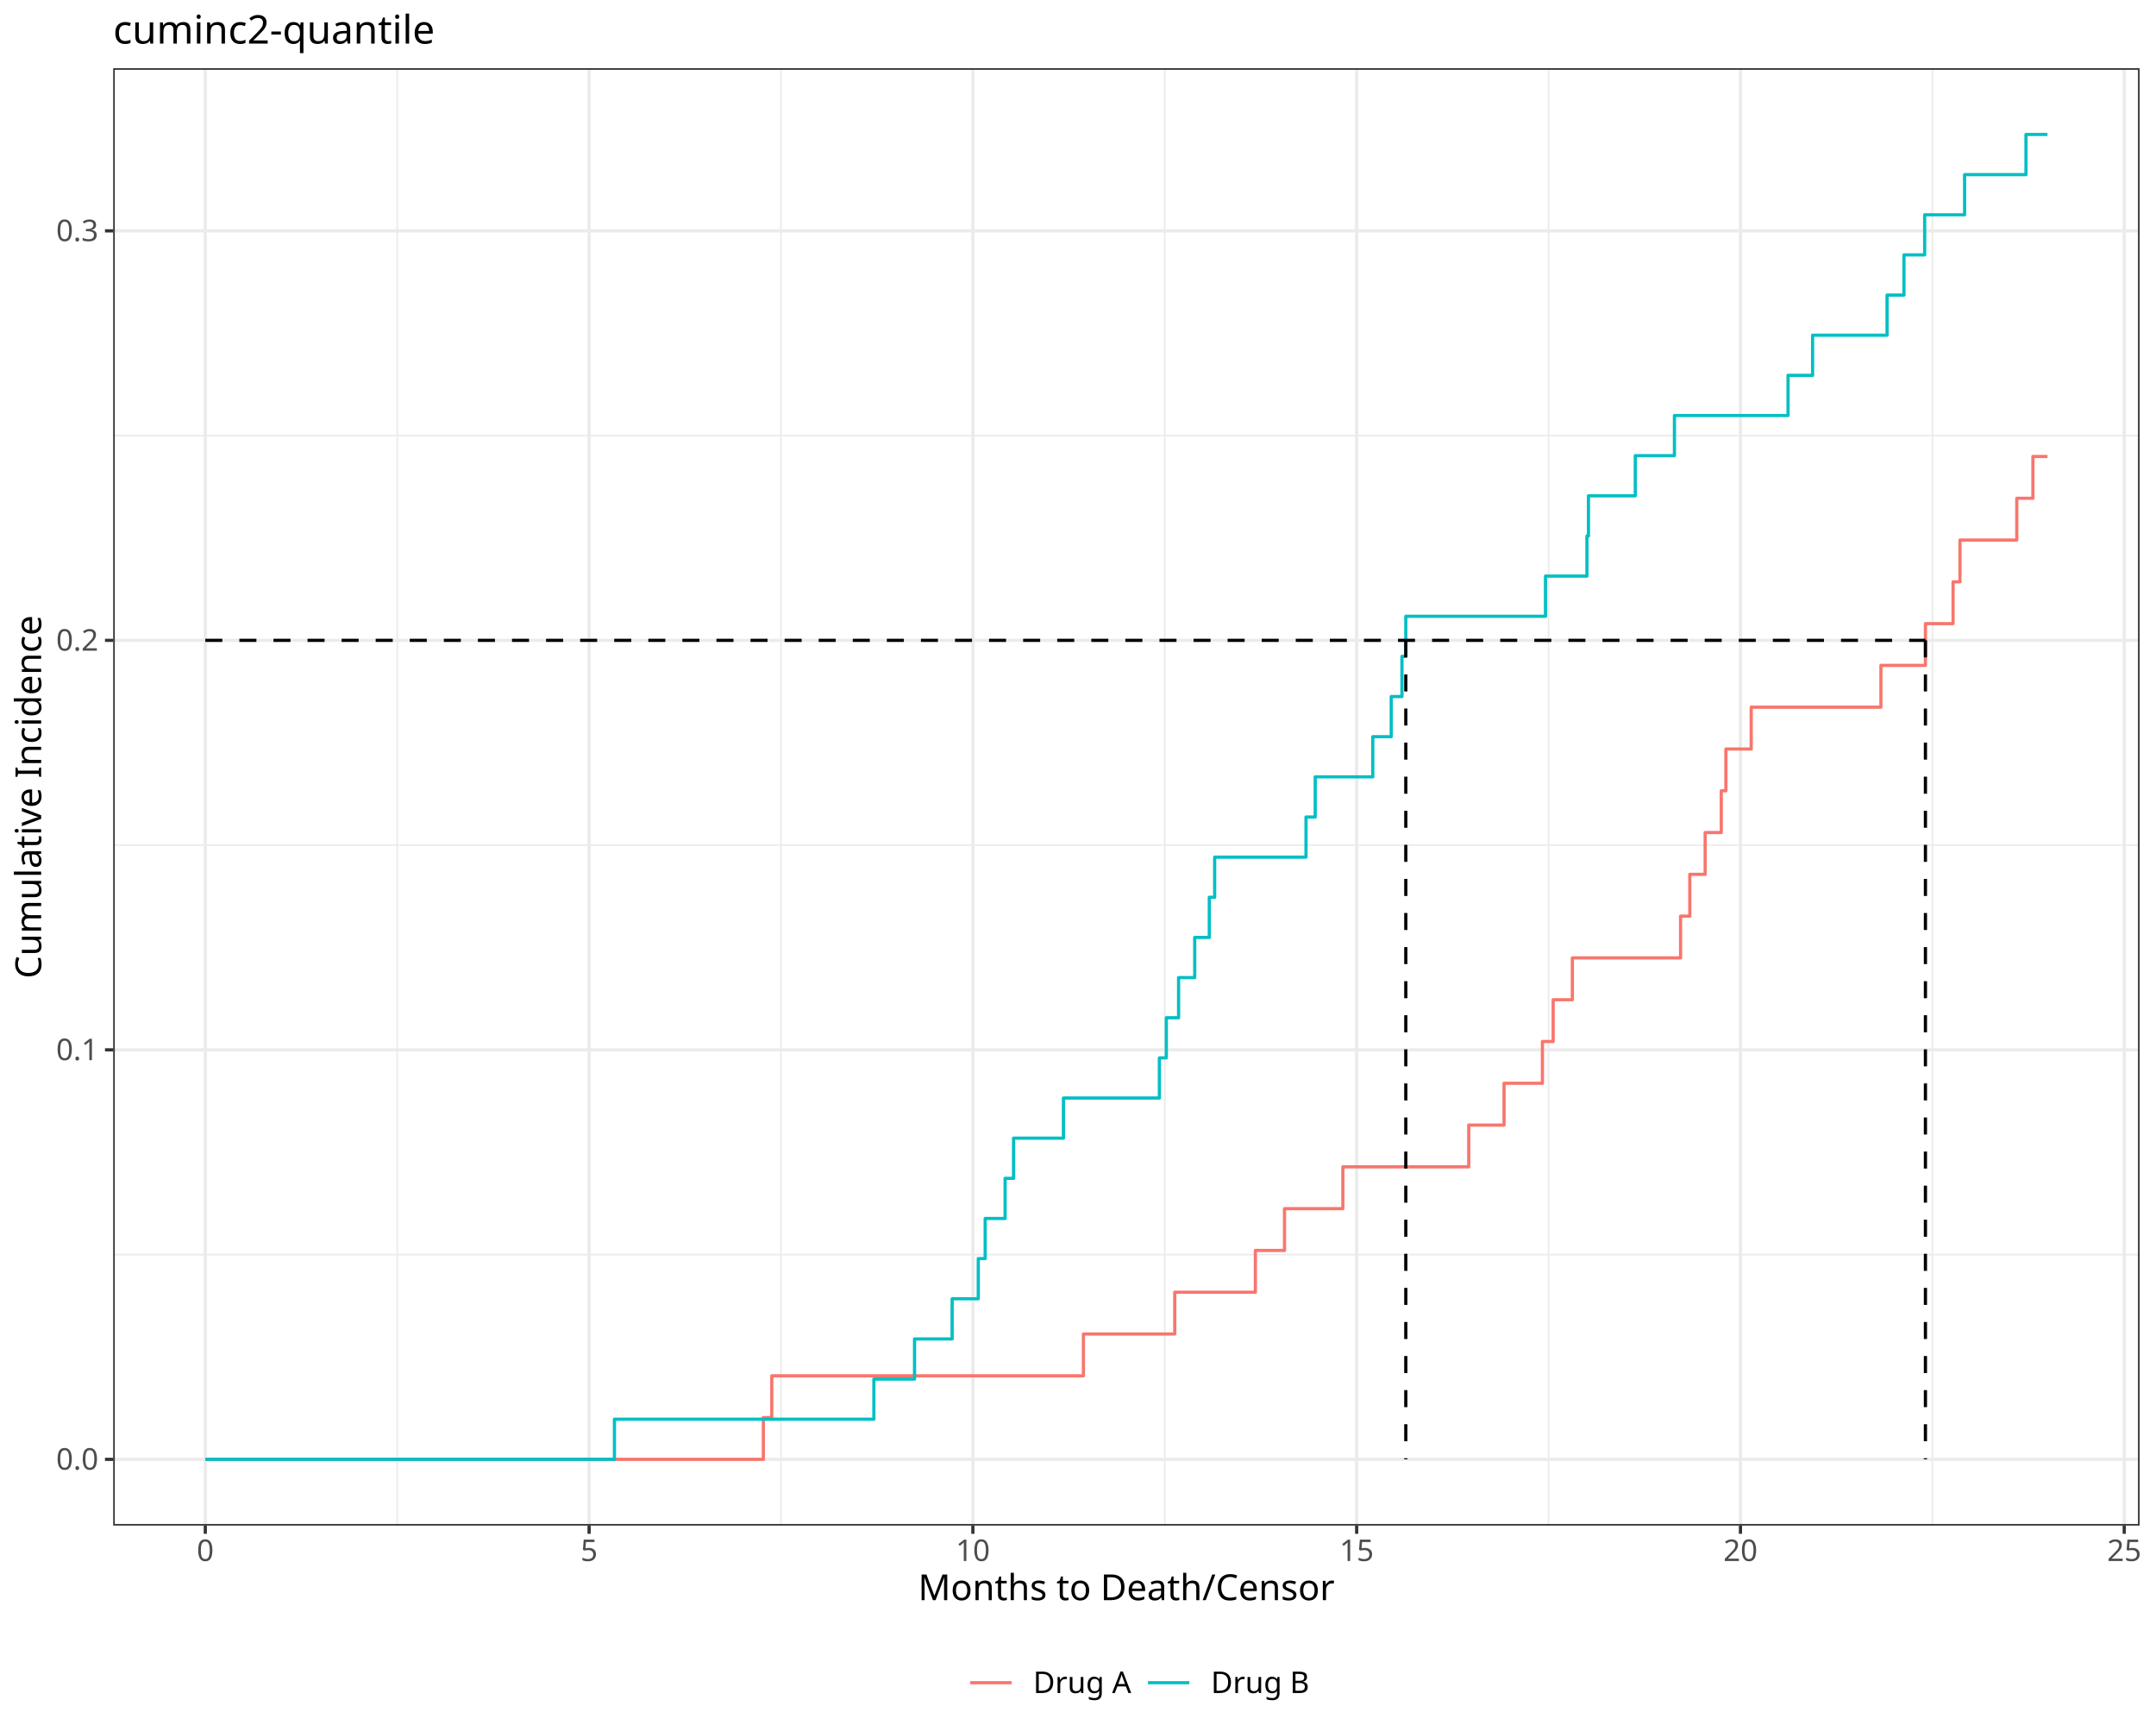
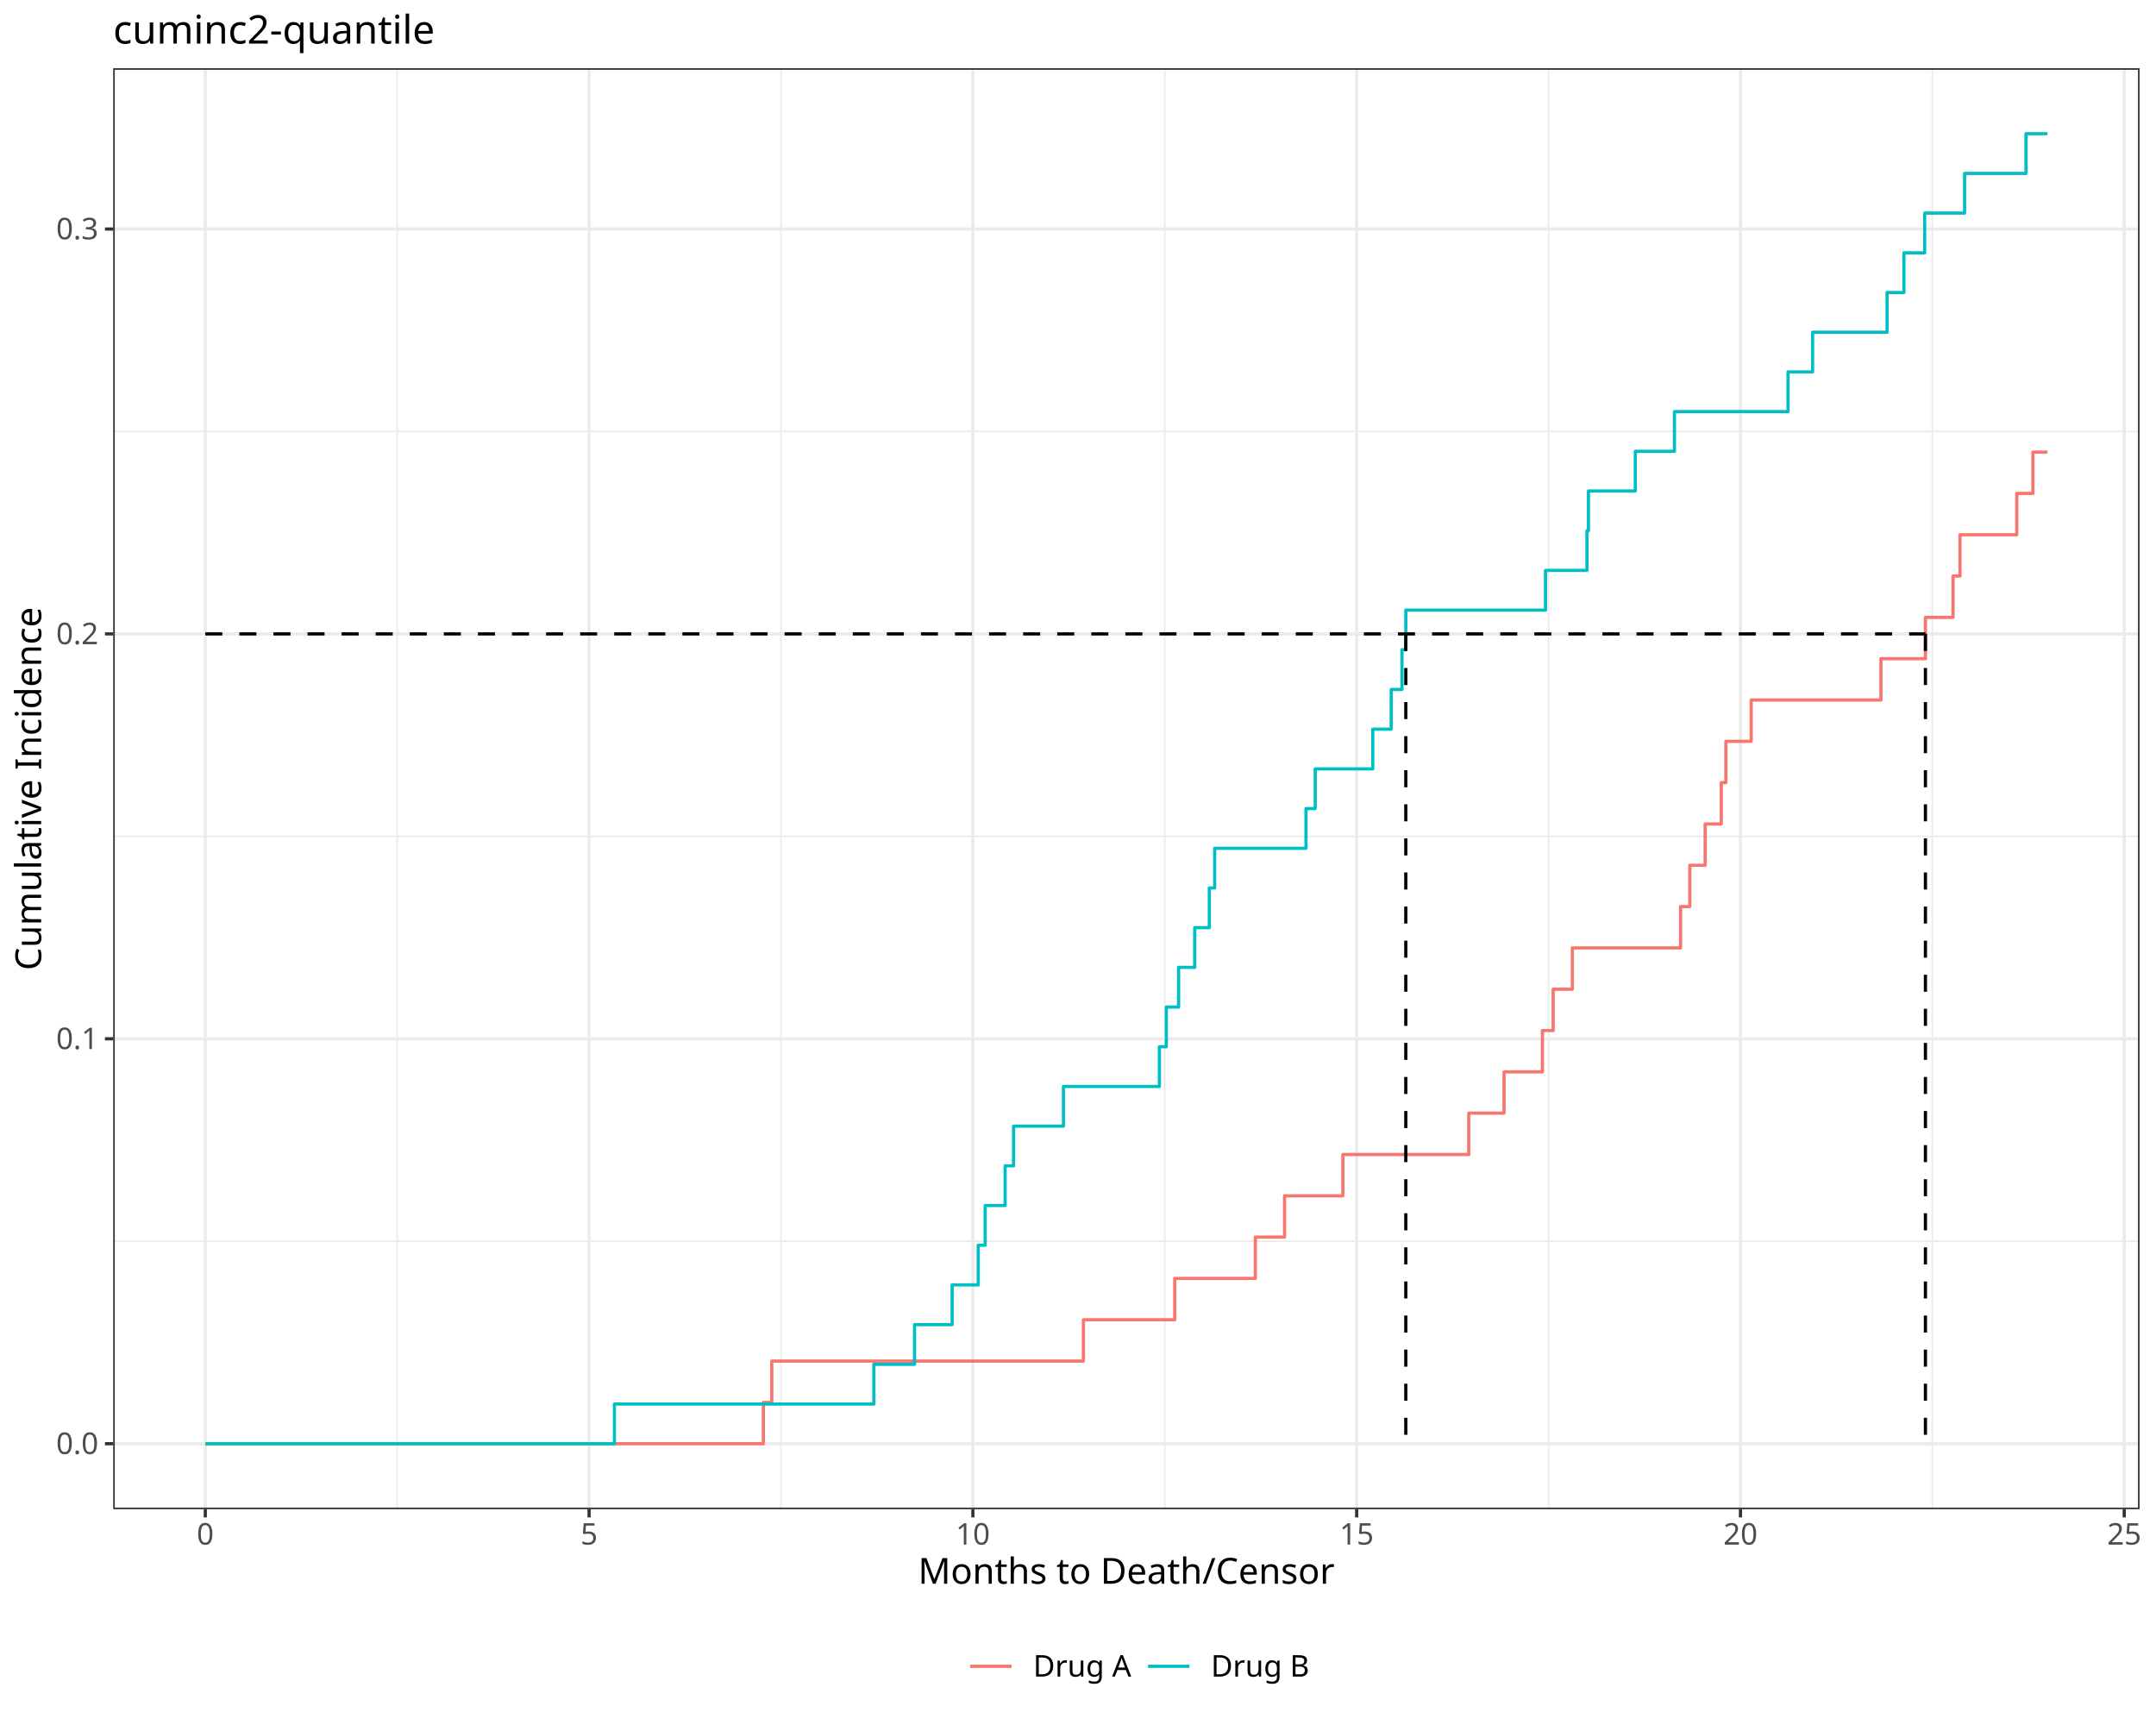
<svg xmlns="http://www.w3.org/2000/svg" class="svglite" data-engine-version="2.0" width="720.00pt" height="576.00pt" viewBox="0 0 720.00 576.00">
  <defs>
    <style type="text/css">
    .svglite line, .svglite polyline, .svglite polygon, .svglite path, .svglite rect, .svglite circle {
      fill: none;
      stroke: #000000;
      stroke-linecap: round;
      stroke-linejoin: round;
      stroke-miterlimit: 10.00;
    }
  </style>
  </defs>
  <rect width="100%" height="100%" style="stroke: none; fill: #FFFFFF;" />
  <defs>
    <clipPath id="cpMC4wMHw3MjAuMDB8MC4wMHw1NzYuMDA=">
      <rect x="0.00" y="0.00" width="720.00" height="576.00" />
    </clipPath>
  </defs>
  <g clip-path="url(#cpMC4wMHw3MjAuMDB8MC4wMHw1NzYuMDA=)">
    <rect x="0.00" y="0.00" width="720.00" height="576.00" style="stroke-width: 1.07; stroke: #FFFFFF; fill: #FFFFFF;" />
  </g>
  <defs>
-     <clipPath id="cpMzcuODB8NzE0LjUyfDIyLjc4fDUwOS40Mg==">
-       <rect x="37.80" y="22.78" width="676.72" height="486.64" />
+     <clipPath id="cpMzcuODB8NzE0LjUyfDIyLjc4fDUwMy45NA==">
+       <rect x="37.80" y="22.78" width="676.72" height="481.16" />
    </clipPath>
  </defs>
-   <g clip-path="url(#cpMzcuODB8NzE0LjUyfDIyLjc4fDUwOS40Mg==)">
-     <rect x="37.80" y="22.78" width="676.72" height="486.64" style="stroke-width: 1.07; stroke: none; fill: #FFFFFF;" />
-     <polyline points="37.80,418.93 714.52,418.93 " style="stroke-width: 0.53; stroke: #EBEBEB; stroke-linecap: butt;" />
-     <polyline points="37.80,282.19 714.52,282.19 " style="stroke-width: 0.53; stroke: #EBEBEB; stroke-linecap: butt;" />
-     <polyline points="37.80,145.45 714.52,145.45 " style="stroke-width: 0.53; stroke: #EBEBEB; stroke-linecap: butt;" />
-     <polyline points="132.65,509.42 132.65,22.78 " style="stroke-width: 0.53; stroke: #EBEBEB; stroke-linecap: butt;" />
-     <polyline points="260.81,509.42 260.81,22.78 " style="stroke-width: 0.53; stroke: #EBEBEB; stroke-linecap: butt;" />
-     <polyline points="388.98,509.42 388.98,22.78 " style="stroke-width: 0.53; stroke: #EBEBEB; stroke-linecap: butt;" />
-     <polyline points="517.14,509.42 517.14,22.78 " style="stroke-width: 0.53; stroke: #EBEBEB; stroke-linecap: butt;" />
-     <polyline points="645.31,509.42 645.31,22.78 " style="stroke-width: 0.53; stroke: #EBEBEB; stroke-linecap: butt;" />
-     <polyline points="37.80,487.30 714.52,487.30 " style="stroke-width: 1.07; stroke: #EBEBEB; stroke-linecap: butt;" />
-     <polyline points="37.80,350.56 714.52,350.56 " style="stroke-width: 1.07; stroke: #EBEBEB; stroke-linecap: butt;" />
-     <polyline points="37.80,213.82 714.52,213.82 " style="stroke-width: 1.07; stroke: #EBEBEB; stroke-linecap: butt;" />
-     <polyline points="37.80,77.08 714.52,77.08 " style="stroke-width: 1.07; stroke: #EBEBEB; stroke-linecap: butt;" />
-     <polyline points="68.56,509.42 68.56,22.78 " style="stroke-width: 1.07; stroke: #EBEBEB; stroke-linecap: butt;" />
-     <polyline points="196.73,509.42 196.73,22.78 " style="stroke-width: 1.07; stroke: #EBEBEB; stroke-linecap: butt;" />
-     <polyline points="324.89,509.42 324.89,22.78 " style="stroke-width: 1.07; stroke: #EBEBEB; stroke-linecap: butt;" />
-     <polyline points="453.06,509.42 453.06,22.78 " style="stroke-width: 1.07; stroke: #EBEBEB; stroke-linecap: butt;" />
-     <polyline points="581.23,509.42 581.23,22.78 " style="stroke-width: 1.07; stroke: #EBEBEB; stroke-linecap: butt;" />
-     <polyline points="709.39,509.42 709.39,22.78 " style="stroke-width: 1.07; stroke: #EBEBEB; stroke-linecap: butt;" />
-     <polyline points="68.56,487.30 159.05,487.30 159.05,487.30 254.92,487.30 254.92,473.35 257.74,473.35 257.74,459.40 283.11,459.40 283.11,459.40 327.97,459.40 327.97,459.40 333.35,459.40 333.35,459.40 337.97,459.40 337.97,459.40 361.81,459.40 361.81,445.44 370.01,445.44 370.01,445.44 378.72,445.44 378.72,445.44 389.75,445.44 389.75,445.44 392.31,445.44 392.31,431.49 419.23,431.49 419.23,417.54 428.97,417.54 428.97,403.58 448.45,403.58 448.45,389.63 467.16,389.63 467.16,389.63 469.72,389.63 469.72,389.63 480.49,389.63 480.49,389.63 482.80,389.63 482.80,389.63 489.72,389.63 489.72,389.63 489.97,389.63 489.97,389.63 490.49,389.63 490.49,375.68 502.28,375.68 502.28,361.72 515.09,361.72 515.09,347.77 515.35,347.77 515.35,347.77 518.68,347.77 518.68,333.82 520.73,333.82 520.73,333.82 525.09,333.82 525.09,319.86 537.39,319.86 537.39,319.86 539.45,319.86 539.45,319.86 540.98,319.86 540.98,319.86 561.23,319.86 561.23,305.91 564.31,305.91 564.31,291.96 569.44,291.96 569.44,278.00 574.82,278.00 574.82,264.05 576.36,264.05 576.36,250.10 584.82,250.10 584.82,236.14 601.99,236.14 601.99,236.14 604.30,236.14 604.30,236.14 611.73,236.14 611.73,236.14 615.32,236.14 615.32,236.14 622.24,236.14 622.24,236.14 628.14,236.14 628.14,222.19 643.00,222.19 643.00,208.24 652.23,208.24 652.23,194.29 654.54,194.29 654.54,180.33 668.64,180.33 668.64,180.33 673.51,180.33 673.51,166.38 678.89,166.38 678.89,152.43 680.94,152.43 680.94,152.43 683.76,152.43 683.76,152.43 " style="stroke-width: 1.07; stroke: #F8766D; stroke-linecap: butt;" />
-     <polyline points="68.56,487.30 205.19,487.30 205.19,473.90 230.56,473.90 230.56,473.90 291.83,473.90 291.83,460.49 305.41,460.49 305.41,447.09 317.97,447.09 317.97,433.68 322.84,433.68 322.84,433.68 324.13,433.68 324.13,433.68 325.41,433.68 325.41,433.68 326.69,433.68 326.69,420.27 329.00,420.27 329.00,406.87 335.66,406.87 335.66,393.46 338.48,393.46 338.48,380.05 338.99,380.05 338.99,380.05 355.14,380.05 355.14,366.65 381.03,366.65 381.03,366.65 381.54,366.65 381.54,366.65 387.18,366.65 387.18,353.24 389.49,353.24 389.49,339.84 393.59,339.84 393.59,326.43 398.98,326.43 398.98,313.02 401.79,313.02 401.79,313.02 403.85,313.02 403.85,299.62 405.64,299.62 405.64,286.21 436.14,286.21 436.14,272.81 439.22,272.81 439.22,259.40 441.27,259.40 441.27,259.40 444.09,259.40 444.09,259.40 455.62,259.40 455.62,259.40 458.44,259.40 458.44,245.99 464.60,245.99 464.60,232.59 468.18,232.59 468.18,219.18 469.47,219.18 469.47,205.78 472.80,205.78 472.80,205.78 484.59,205.78 484.59,205.78 490.74,205.78 490.74,205.78 493.31,205.78 493.31,205.78 495.87,205.78 495.87,205.78 515.86,205.78 515.86,205.78 516.12,205.78 516.12,192.37 524.07,192.37 524.07,192.37 529.96,192.37 529.96,178.96 530.47,178.96 530.47,165.56 535.86,165.56 535.86,165.56 546.11,165.56 546.11,152.15 559.18,152.15 559.18,138.75 564.31,138.75 564.31,138.75 580.71,138.75 580.71,138.75 589.69,138.75 589.69,138.75 590.20,138.75 590.20,138.75 597.12,138.75 597.12,125.34 605.32,125.34 605.32,111.93 619.42,111.93 619.42,111.93 630.19,111.93 630.19,98.53 635.83,98.53 635.83,85.12 642.75,85.12 642.75,71.72 649.92,71.72 649.92,71.72 656.08,71.72 656.08,58.31 664.02,58.31 664.02,58.31 676.58,58.31 676.58,44.90 680.68,44.90 680.68,44.90 683.76,44.90 683.76,44.90 " style="stroke-width: 1.07; stroke: #00BFC4; stroke-linecap: butt;" />
-     <line x1="643.00" y1="213.82" x2="643.00" y2="487.30" style="stroke-width: 1.07; stroke-dasharray: 5.69,5.69; stroke-linecap: butt;" />
-     <line x1="469.47" y1="213.82" x2="469.47" y2="487.30" style="stroke-width: 1.07; stroke-dasharray: 5.69,5.69; stroke-linecap: butt;" />
-     <line x1="68.56" y1="213.82" x2="643.00" y2="213.82" style="stroke-width: 1.07; stroke-dasharray: 5.69,5.69; stroke-linecap: butt;" />
-     <rect x="37.80" y="22.78" width="676.72" height="486.64" style="stroke-width: 1.07; stroke: #333333;" />
+   <g clip-path="url(#cpMzcuODB8NzE0LjUyfDIyLjc4fDUwMy45NA==)">
+     <rect x="37.80" y="22.78" width="676.72" height="481.16" style="stroke-width: 1.07; stroke: none; fill: #FFFFFF;" />
+     <polyline points="37.80,414.47 714.52,414.47 " style="stroke-width: 0.53; stroke: #EBEBEB; stroke-linecap: butt;" />
+     <polyline points="37.80,279.27 714.52,279.27 " style="stroke-width: 0.53; stroke: #EBEBEB; stroke-linecap: butt;" />
+     <polyline points="37.80,144.07 714.52,144.07 " style="stroke-width: 0.53; stroke: #EBEBEB; stroke-linecap: butt;" />
+     <polyline points="132.65,503.94 132.65,22.78 " style="stroke-width: 0.53; stroke: #EBEBEB; stroke-linecap: butt;" />
+     <polyline points="260.81,503.94 260.81,22.78 " style="stroke-width: 0.53; stroke: #EBEBEB; stroke-linecap: butt;" />
+     <polyline points="388.98,503.94 388.98,22.78 " style="stroke-width: 0.53; stroke: #EBEBEB; stroke-linecap: butt;" />
+     <polyline points="517.14,503.94 517.14,22.78 " style="stroke-width: 0.53; stroke: #EBEBEB; stroke-linecap: butt;" />
+     <polyline points="645.31,503.94 645.31,22.78 " style="stroke-width: 0.53; stroke: #EBEBEB; stroke-linecap: butt;" />
+     <polyline points="37.80,482.07 714.52,482.07 " style="stroke-width: 1.07; stroke: #EBEBEB; stroke-linecap: butt;" />
+     <polyline points="37.80,346.87 714.52,346.87 " style="stroke-width: 1.07; stroke: #EBEBEB; stroke-linecap: butt;" />
+     <polyline points="37.80,211.67 714.52,211.67 " style="stroke-width: 1.07; stroke: #EBEBEB; stroke-linecap: butt;" />
+     <polyline points="37.80,76.47 714.52,76.47 " style="stroke-width: 1.07; stroke: #EBEBEB; stroke-linecap: butt;" />
+     <polyline points="68.56,503.94 68.56,22.78 " style="stroke-width: 1.07; stroke: #EBEBEB; stroke-linecap: butt;" />
+     <polyline points="196.73,503.94 196.73,22.78 " style="stroke-width: 1.07; stroke: #EBEBEB; stroke-linecap: butt;" />
+     <polyline points="324.89,503.94 324.89,22.78 " style="stroke-width: 1.07; stroke: #EBEBEB; stroke-linecap: butt;" />
+     <polyline points="453.06,503.94 453.06,22.78 " style="stroke-width: 1.07; stroke: #EBEBEB; stroke-linecap: butt;" />
+     <polyline points="581.23,503.94 581.23,22.78 " style="stroke-width: 1.07; stroke: #EBEBEB; stroke-linecap: butt;" />
+     <polyline points="709.39,503.94 709.39,22.78 " style="stroke-width: 1.07; stroke: #EBEBEB; stroke-linecap: butt;" />
+     <polyline points="68.56,482.07 159.05,482.07 159.05,482.07 254.92,482.07 254.92,468.28 257.74,468.28 257.74,454.48 283.11,454.48 283.11,454.48 327.97,454.48 327.97,454.48 333.35,454.48 333.35,454.48 337.97,454.48 337.97,454.48 361.81,454.48 361.81,440.68 370.01,440.68 370.01,440.68 378.72,440.68 378.72,440.68 389.75,440.68 389.75,440.68 392.31,440.68 392.31,426.89 419.23,426.89 419.23,413.09 428.97,413.09 428.97,399.30 448.45,399.30 448.45,385.50 467.16,385.50 467.16,385.50 469.72,385.50 469.72,385.50 480.49,385.50 480.49,385.50 482.80,385.50 482.80,385.50 489.72,385.50 489.72,385.50 489.97,385.50 489.97,385.50 490.49,385.50 490.49,371.70 502.28,371.70 502.28,357.91 515.09,357.91 515.09,344.11 515.35,344.11 515.35,344.11 518.68,344.11 518.68,330.32 520.73,330.32 520.73,330.32 525.09,330.32 525.09,316.52 537.39,316.52 537.39,316.52 539.45,316.52 539.45,316.52 540.98,316.52 540.98,316.52 561.23,316.52 561.23,302.72 564.31,302.72 564.31,288.93 569.44,288.93 569.44,275.13 574.82,275.13 574.82,261.33 576.36,261.33 576.36,247.54 584.82,247.54 584.82,233.74 601.99,233.74 601.99,233.74 604.30,233.74 604.30,233.74 611.73,233.74 611.73,233.74 615.32,233.74 615.32,233.74 622.24,233.74 622.24,233.74 628.14,233.74 628.14,219.95 643.00,219.95 643.00,206.15 652.23,206.15 652.23,192.35 654.54,192.35 654.54,178.56 668.64,178.56 668.64,178.56 673.51,178.56 673.51,164.76 678.89,164.76 678.89,150.97 680.94,150.97 680.94,150.97 683.76,150.97 683.76,150.97 " style="stroke-width: 1.07; stroke: #F8766D; stroke-linecap: butt;" />
+     <polyline points="68.56,482.07 205.19,482.07 205.19,468.82 230.56,468.82 230.56,468.82 291.83,468.82 291.83,455.56 305.41,455.56 305.41,442.31 317.97,442.31 317.97,429.05 322.84,429.05 322.84,429.05 324.13,429.05 324.13,429.05 325.41,429.05 325.41,429.05 326.69,429.05 326.69,415.80 329.00,415.80 329.00,402.54 335.66,402.54 335.66,389.29 338.48,389.29 338.48,376.03 338.99,376.03 338.99,376.03 355.14,376.03 355.14,362.78 381.03,362.78 381.03,362.78 381.54,362.78 381.54,362.78 387.18,362.78 387.18,349.52 389.49,349.52 389.49,336.27 393.59,336.27 393.59,323.01 398.98,323.01 398.98,309.76 401.79,309.76 401.79,309.76 403.85,309.76 403.85,296.50 405.64,296.50 405.64,283.25 436.14,283.25 436.14,269.99 439.22,269.99 439.22,256.74 441.27,256.74 441.27,256.74 444.09,256.74 444.09,256.74 455.62,256.74 455.62,256.74 458.44,256.74 458.44,243.48 464.60,243.48 464.60,230.23 468.18,230.23 468.18,216.97 469.47,216.97 469.47,203.72 472.80,203.72 472.80,203.72 484.59,203.72 484.59,203.72 490.74,203.72 490.74,203.72 493.31,203.72 493.31,203.72 495.87,203.72 495.87,203.72 515.86,203.72 515.86,203.72 516.12,203.72 516.12,190.46 524.07,190.46 524.07,190.46 529.96,190.46 529.96,177.21 530.47,177.21 530.47,163.95 535.86,163.95 535.86,163.95 546.11,163.95 546.11,150.70 559.18,150.70 559.18,137.44 564.31,137.44 564.31,137.44 580.71,137.44 580.71,137.44 589.69,137.44 589.69,137.44 590.20,137.44 590.20,137.44 597.12,137.44 597.12,124.19 605.32,124.19 605.32,110.93 619.42,110.93 619.42,110.93 630.19,110.93 630.19,97.67 635.83,97.67 635.83,84.42 642.75,84.42 642.75,71.16 649.92,71.16 649.92,71.16 656.08,71.16 656.08,57.91 664.02,57.91 664.02,57.91 676.58,57.91 676.58,44.65 680.68,44.65 680.68,44.65 683.76,44.65 683.76,44.65 " style="stroke-width: 1.07; stroke: #00BFC4; stroke-linecap: butt;" />
+     <line x1="643.00" y1="211.67" x2="643.00" y2="482.07" style="stroke-width: 1.07; stroke-dasharray: 5.69,5.69; stroke-linecap: butt;" />
+     <line x1="469.47" y1="211.67" x2="469.47" y2="482.07" style="stroke-width: 1.07; stroke-dasharray: 5.69,5.69; stroke-linecap: butt;" />
+     <line x1="68.56" y1="211.67" x2="643.00" y2="211.67" style="stroke-width: 1.07; stroke-dasharray: 5.69,5.69; stroke-linecap: butt;" />
+     <rect x="37.80" y="22.78" width="676.72" height="481.16" style="stroke-width: 1.07; stroke: #333333;" />
  </g>
  <g clip-path="url(#cpMC4wMHw3MjAuMDB8MC4wMHw1NzYuMDA=)">
-     <text x="32.87" y="490.74" text-anchor="end" style="font-size: 10.00px; fill: #4D4D4D; font-family: sans;" textLength="13.90px" lengthAdjust="spacingAndGlyphs">0.0</text>
-     <text x="32.87" y="354.00" text-anchor="end" style="font-size: 10.00px; fill: #4D4D4D; font-family: sans;" textLength="13.90px" lengthAdjust="spacingAndGlyphs">0.1</text>
-     <text x="32.87" y="217.26" text-anchor="end" style="font-size: 10.00px; fill: #4D4D4D; font-family: sans;" textLength="13.90px" lengthAdjust="spacingAndGlyphs">0.2</text>
-     <text x="32.87" y="80.52" text-anchor="end" style="font-size: 10.00px; fill: #4D4D4D; font-family: sans;" textLength="13.90px" lengthAdjust="spacingAndGlyphs">0.3</text>
-     <polyline points="35.06,487.30 37.80,487.30 " style="stroke-width: 1.07; stroke: #333333; stroke-linecap: butt;" />
-     <polyline points="35.06,350.56 37.80,350.56 " style="stroke-width: 1.07; stroke: #333333; stroke-linecap: butt;" />
-     <polyline points="35.06,213.82 37.80,213.82 " style="stroke-width: 1.07; stroke: #333333; stroke-linecap: butt;" />
-     <polyline points="35.06,77.08 37.80,77.08 " style="stroke-width: 1.07; stroke: #333333; stroke-linecap: butt;" />
-     <polyline points="68.56,512.16 68.56,509.42 " style="stroke-width: 1.07; stroke: #333333; stroke-linecap: butt;" />
-     <polyline points="196.73,512.16 196.73,509.42 " style="stroke-width: 1.07; stroke: #333333; stroke-linecap: butt;" />
-     <polyline points="324.89,512.16 324.89,509.42 " style="stroke-width: 1.07; stroke: #333333; stroke-linecap: butt;" />
-     <polyline points="453.06,512.16 453.06,509.42 " style="stroke-width: 1.07; stroke: #333333; stroke-linecap: butt;" />
-     <polyline points="581.23,512.16 581.23,509.42 " style="stroke-width: 1.07; stroke: #333333; stroke-linecap: butt;" />
-     <polyline points="709.39,512.16 709.39,509.42 " style="stroke-width: 1.07; stroke: #333333; stroke-linecap: butt;" />
-     <text x="68.56" y="521.24" text-anchor="middle" style="font-size: 10.00px; fill: #4D4D4D; font-family: sans;" textLength="5.56px" lengthAdjust="spacingAndGlyphs">0</text>
-     <text x="196.73" y="521.24" text-anchor="middle" style="font-size: 10.00px; fill: #4D4D4D; font-family: sans;" textLength="5.56px" lengthAdjust="spacingAndGlyphs">5</text>
-     <text x="324.89" y="521.24" text-anchor="middle" style="font-size: 10.00px; fill: #4D4D4D; font-family: sans;" textLength="11.12px" lengthAdjust="spacingAndGlyphs">10</text>
-     <text x="453.06" y="521.24" text-anchor="middle" style="font-size: 10.00px; fill: #4D4D4D; font-family: sans;" textLength="11.12px" lengthAdjust="spacingAndGlyphs">15</text>
-     <text x="581.23" y="521.24" text-anchor="middle" style="font-size: 10.00px; fill: #4D4D4D; font-family: sans;" textLength="11.12px" lengthAdjust="spacingAndGlyphs">20</text>
-     <text x="709.39" y="521.24" text-anchor="middle" style="font-size: 10.00px; fill: #4D4D4D; font-family: sans;" textLength="11.12px" lengthAdjust="spacingAndGlyphs">25</text>
-     <text x="376.16" y="534.31" text-anchor="middle" style="font-size: 12.00px; font-family: sans;" textLength="130.09px" lengthAdjust="spacingAndGlyphs">Months to Death/Censor</text>
-     <text transform="translate(13.74,266.10) rotate(-90)" text-anchor="middle" style="font-size: 12.00px; font-family: sans;" textLength="114.75px" lengthAdjust="spacingAndGlyphs">Cumulative Incidence</text>
-     <rect x="311.32" y="547.76" width="129.69" height="28.24" style="stroke-width: 1.07; stroke: none; fill: #FFFFFF;" />
-     <rect x="322.27" y="553.24" width="17.28" height="17.28" style="stroke-width: 1.07; stroke: none; fill: #FFFFFF;" />
-     <line x1="324.00" y1="561.88" x2="337.83" y2="561.88" style="stroke-width: 1.07; stroke: #F8766D; stroke-linecap: butt;" />
-     <rect x="381.64" y="553.24" width="17.28" height="17.28" style="stroke-width: 1.07; stroke: none; fill: #FFFFFF;" />
-     <line x1="383.37" y1="561.88" x2="397.19" y2="561.88" style="stroke-width: 1.07; stroke: #00BFC4; stroke-linecap: butt;" />
-     <text x="345.03" y="565.32" style="font-size: 10.00px; font-family: sans;" textLength="31.13px" lengthAdjust="spacingAndGlyphs">Drug A</text>
-     <text x="404.40" y="565.32" style="font-size: 10.00px; font-family: sans;" textLength="31.13px" lengthAdjust="spacingAndGlyphs">Drug B</text>
+     <text x="32.87" y="485.51" text-anchor="end" style="font-size: 10.00px; fill: #4D4D4D; font-family: sans;" textLength="13.90px" lengthAdjust="spacingAndGlyphs">0.0</text>
+     <text x="32.87" y="350.31" text-anchor="end" style="font-size: 10.00px; fill: #4D4D4D; font-family: sans;" textLength="13.90px" lengthAdjust="spacingAndGlyphs">0.1</text>
+     <text x="32.87" y="215.11" text-anchor="end" style="font-size: 10.00px; fill: #4D4D4D; font-family: sans;" textLength="13.90px" lengthAdjust="spacingAndGlyphs">0.2</text>
+     <text x="32.87" y="79.91" text-anchor="end" style="font-size: 10.00px; fill: #4D4D4D; font-family: sans;" textLength="13.90px" lengthAdjust="spacingAndGlyphs">0.3</text>
+     <polyline points="35.06,482.07 37.80,482.07 " style="stroke-width: 1.07; stroke: #333333; stroke-linecap: butt;" />
+     <polyline points="35.06,346.87 37.80,346.87 " style="stroke-width: 1.07; stroke: #333333; stroke-linecap: butt;" />
+     <polyline points="35.06,211.67 37.80,211.67 " style="stroke-width: 1.07; stroke: #333333; stroke-linecap: butt;" />
+     <polyline points="35.06,76.47 37.80,76.47 " style="stroke-width: 1.07; stroke: #333333; stroke-linecap: butt;" />
+     <polyline points="68.56,506.68 68.56,503.94 " style="stroke-width: 1.07; stroke: #333333; stroke-linecap: butt;" />
+     <polyline points="196.73,506.68 196.73,503.94 " style="stroke-width: 1.07; stroke: #333333; stroke-linecap: butt;" />
+     <polyline points="324.89,506.68 324.89,503.94 " style="stroke-width: 1.07; stroke: #333333; stroke-linecap: butt;" />
+     <polyline points="453.06,506.68 453.06,503.94 " style="stroke-width: 1.07; stroke: #333333; stroke-linecap: butt;" />
+     <polyline points="581.23,506.68 581.23,503.94 " style="stroke-width: 1.07; stroke: #333333; stroke-linecap: butt;" />
+     <polyline points="709.39,506.68 709.39,503.94 " style="stroke-width: 1.07; stroke: #333333; stroke-linecap: butt;" />
+     <text x="68.56" y="515.76" text-anchor="middle" style="font-size: 10.00px; fill: #4D4D4D; font-family: sans;" textLength="5.56px" lengthAdjust="spacingAndGlyphs">0</text>
+     <text x="196.73" y="515.76" text-anchor="middle" style="font-size: 10.00px; fill: #4D4D4D; font-family: sans;" textLength="5.56px" lengthAdjust="spacingAndGlyphs">5</text>
+     <text x="324.89" y="515.76" text-anchor="middle" style="font-size: 10.00px; fill: #4D4D4D; font-family: sans;" textLength="11.12px" lengthAdjust="spacingAndGlyphs">10</text>
+     <text x="453.06" y="515.76" text-anchor="middle" style="font-size: 10.00px; fill: #4D4D4D; font-family: sans;" textLength="11.12px" lengthAdjust="spacingAndGlyphs">15</text>
+     <text x="581.23" y="515.76" text-anchor="middle" style="font-size: 10.00px; fill: #4D4D4D; font-family: sans;" textLength="11.12px" lengthAdjust="spacingAndGlyphs">20</text>
+     <text x="709.39" y="515.76" text-anchor="middle" style="font-size: 10.00px; fill: #4D4D4D; font-family: sans;" textLength="11.12px" lengthAdjust="spacingAndGlyphs">25</text>
+     <text x="376.16" y="528.83" text-anchor="middle" style="font-size: 12.00px; font-family: sans;" textLength="130.09px" lengthAdjust="spacingAndGlyphs">Months to Death/Censor</text>
+     <text transform="translate(13.74,263.36) rotate(-90)" text-anchor="middle" style="font-size: 12.00px; font-family: sans;" textLength="114.75px" lengthAdjust="spacingAndGlyphs">Cumulative Incidence</text>
+     <rect x="311.32" y="542.28" width="129.69" height="28.24" style="stroke-width: 1.07; stroke: none; fill: #FFFFFF;" />
+     <rect x="322.27" y="547.76" width="17.28" height="17.28" style="stroke-width: 1.07; stroke: none; fill: #FFFFFF;" />
+     <line x1="324.00" y1="556.40" x2="337.83" y2="556.40" style="stroke-width: 1.07; stroke: #F8766D; stroke-linecap: butt;" />
+     <rect x="381.64" y="547.76" width="17.28" height="17.28" style="stroke-width: 1.07; stroke: none; fill: #FFFFFF;" />
+     <line x1="383.37" y1="556.40" x2="397.19" y2="556.40" style="stroke-width: 1.07; stroke: #00BFC4; stroke-linecap: butt;" />
+     <text x="345.03" y="559.84" style="font-size: 10.00px; font-family: sans;" textLength="31.13px" lengthAdjust="spacingAndGlyphs">Drug A</text>
+     <text x="404.40" y="559.84" style="font-size: 10.00px; font-family: sans;" textLength="31.13px" lengthAdjust="spacingAndGlyphs">Drug B</text>
    <text x="37.80" y="14.56" style="font-size: 13.20px; font-family: sans;" textLength="99.80px" lengthAdjust="spacingAndGlyphs">cuminc2-quantile</text>
  </g>
</svg>
